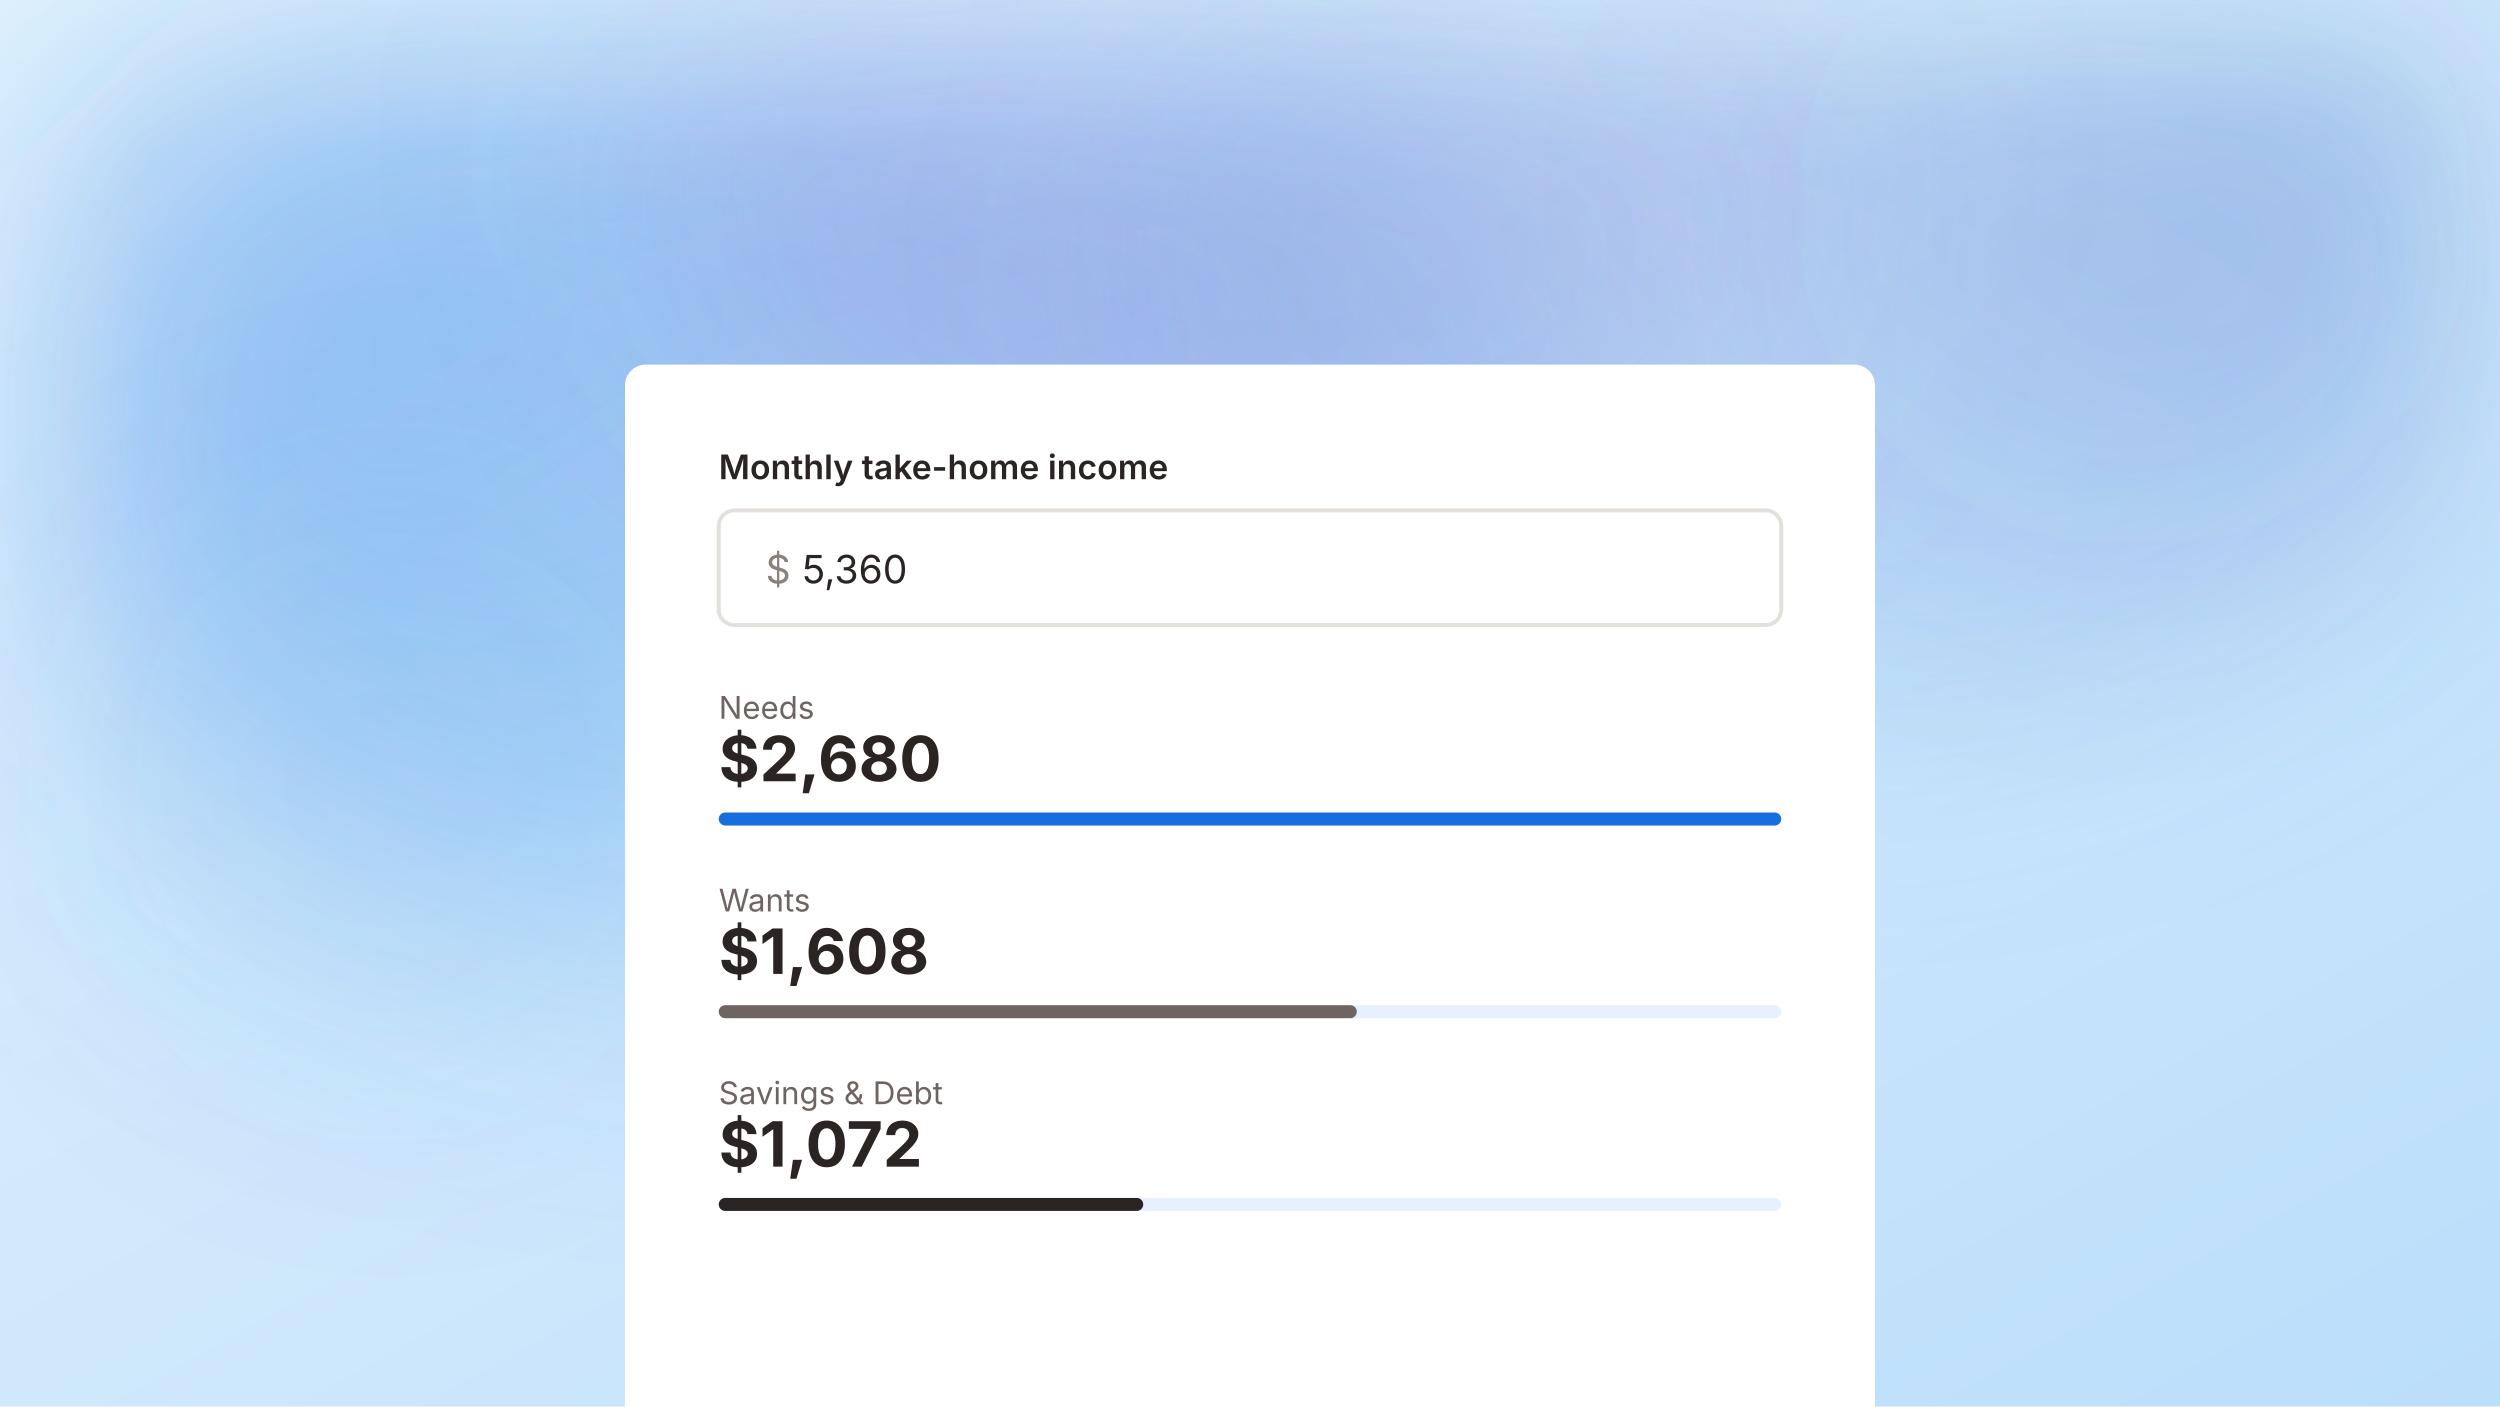
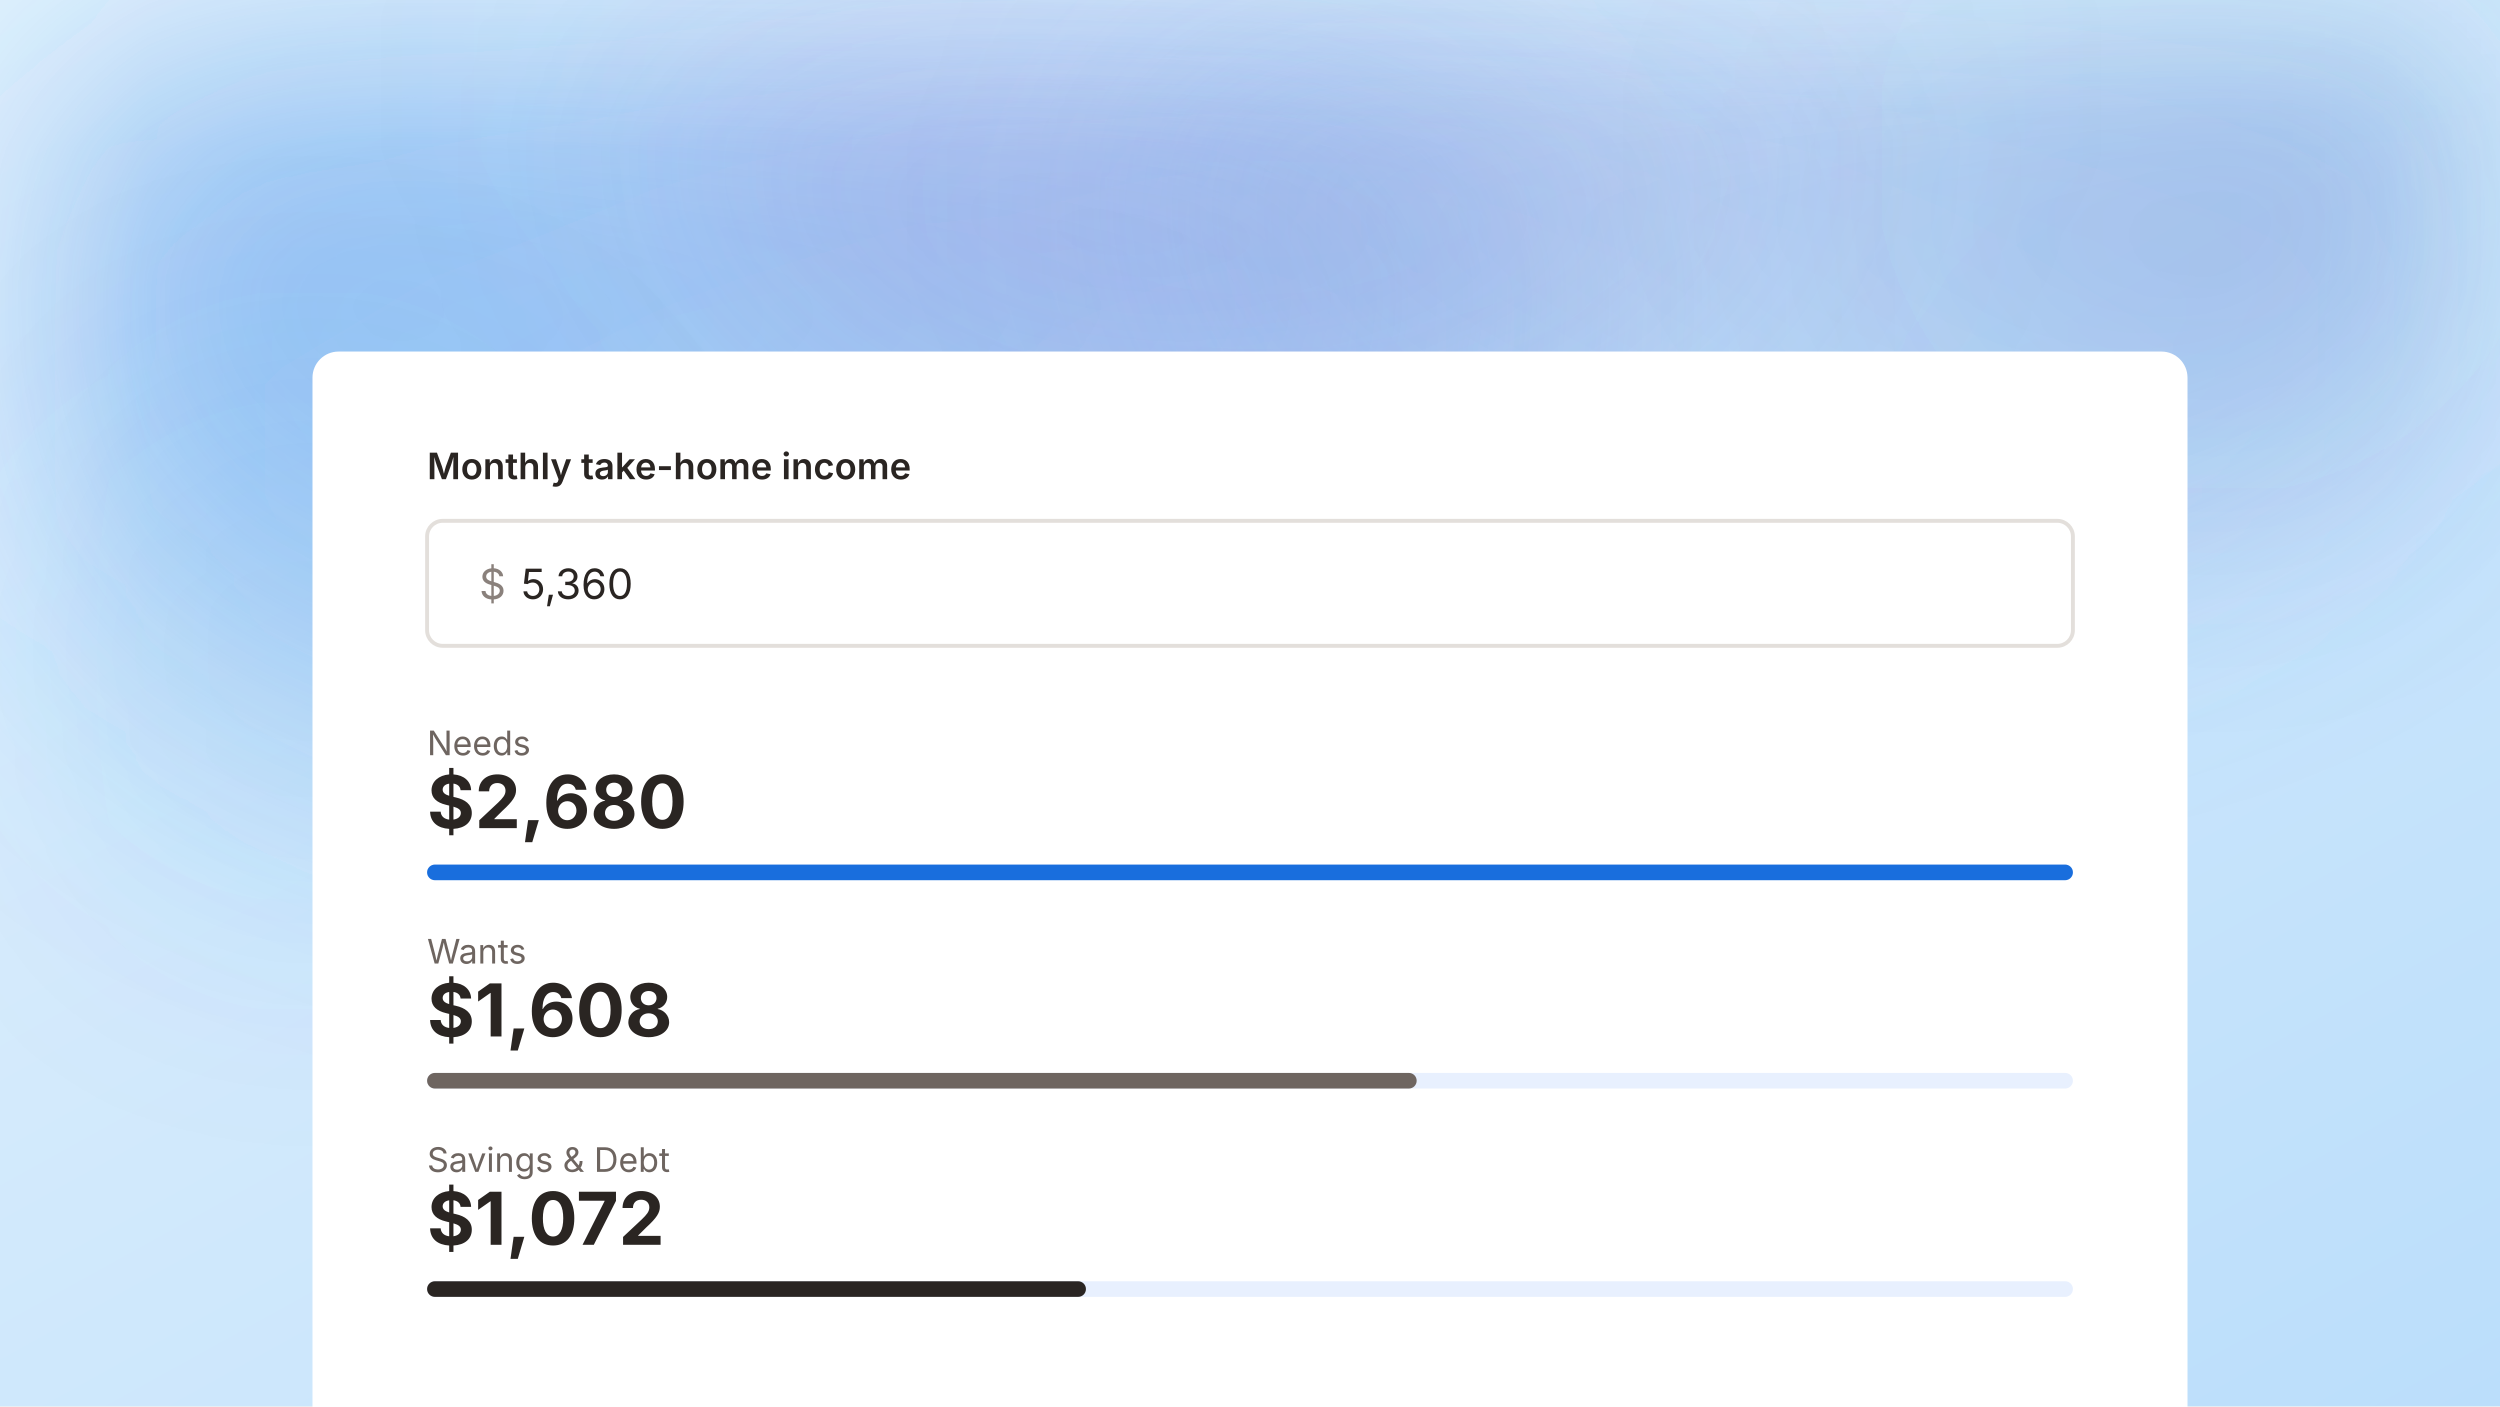
<svg xmlns="http://www.w3.org/2000/svg" width="960" height="540" viewBox="0 0 960 540">
  <defs>
    <linearGradient id="bg" x1="0%" y1="0%" x2="100%" y2="100%">
      <stop offset="0%" stop-color="#E3F2FD" />
      <stop offset="100%" stop-color="#BBDEFB" />
    </linearGradient>
    <linearGradient id="blob1" x1="0%" y1="0%" x2="100%" y2="100%">
      <stop offset="0%" stop-color="#196EDD" stop-opacity="0.5" />
      <stop offset="100%" stop-color="#64B5F6" stop-opacity="0.25" />
    </linearGradient>
    <linearGradient id="blob2" x1="100%" y1="0%" x2="0%" y2="100%">
      <stop offset="0%" stop-color="#1259B8" stop-opacity="0.35" />
      <stop offset="100%" stop-color="#90CAF9" stop-opacity="0.15" />
    </linearGradient>
    <linearGradient id="blob3" x1="0%" y1="100%" x2="100%" y2="0%">
      <stop offset="0%" stop-color="#7E57C2" stop-opacity="0.3" />
      <stop offset="100%" stop-color="#CE93D8" stop-opacity="0.1" />
    </linearGradient>
    <filter id="blur1" x="-50%" y="-50%" width="200%" height="200%">
      <feGaussianBlur stdDeviation="60" />
    </filter>
    <filter id="blur2" x="-50%" y="-50%" width="200%" height="200%">
      <feGaussianBlur stdDeviation="45" />
    </filter>
    <filter id="blur3" x="-50%" y="-50%" width="200%" height="200%">
      <feGaussianBlur stdDeviation="55" />
    </filter>
  </defs>
  <rect width="960" height="540" fill="url(#bg)" />
-   <ellipse cx="300" cy="160" rx="300" ry="200" fill="url(#blob1)" filter="url(#blur1)" />
-   <ellipse cx="700" cy="100" rx="260" ry="180" fill="url(#blob2)" filter="url(#blur2)" />
-   <ellipse cx="480" cy="50" rx="220" ry="160" fill="url(#blob3)" filter="url(#blur3)" />
-   <circle cx="150" cy="300" r="120" fill="#196EDD" fill-opacity="0.06" filter="url(#blur2)" />
-   <circle cx="820" cy="80" r="130" fill="#7E57C2" fill-opacity="0.08" filter="url(#blur3)" />
-   <rect x="240" y="140" width="480" height="420" rx="8" fill="white" />
-   <text x="276" y="184" font-family="system-ui, -apple-system, sans-serif" font-size="13" font-weight="600" fill="#2A2522">Monthly take-home income</text>
-   <rect x="276" y="196" width="408" height="44" rx="6" fill="none" stroke="#E3DFDB" stroke-width="1.5" />
-   <text x="294" y="224" font-family="system-ui, -apple-system, sans-serif" font-size="15" fill="#8A817C">$</text>
-   <text x="308" y="224" font-family="system-ui, -apple-system, sans-serif" font-size="15" fill="#2A2522">5,360</text>
-   <text x="276" y="276" font-family="system-ui, -apple-system, sans-serif" font-size="12" fill="#6E6560">Needs</text>
-   <text x="276" y="300" font-family="system-ui, -apple-system, sans-serif" font-size="24" font-weight="700" fill="#2A2522">$2,680</text>
-   <rect x="276" y="312" width="408" height="5" rx="2.5" fill="#E8F0FE" />
-   <rect x="276" y="312" width="408" height="5" rx="2.5" fill="#196EDD" />
-   <text x="276" y="350" font-family="system-ui, -apple-system, sans-serif" font-size="12" fill="#6E6560">Wants</text>
-   <text x="276" y="374" font-family="system-ui, -apple-system, sans-serif" font-size="24" font-weight="700" fill="#2A2522">$1,608</text>
-   <rect x="276" y="386" width="408" height="5" rx="2.5" fill="#E8F0FE" />
-   <rect x="276" y="386" width="245" height="5" rx="2.5" fill="#6E6560" />
-   <text x="276" y="424" font-family="system-ui, -apple-system, sans-serif" font-size="12" fill="#6E6560">Savings &amp; Debt</text>
-   <text x="276" y="448" font-family="system-ui, -apple-system, sans-serif" font-size="24" font-weight="700" fill="#2A2522">$1,072</text>
-   <rect x="276" y="460" width="408" height="5" rx="2.5" fill="#E8F0FE" />
-   <rect x="276" y="460" width="163" height="5" rx="2.5" fill="#2A2522" />
+   <ellipse cx="300" cy="120" rx="300" ry="180" fill="url(#blob1)" filter="url(#blur1)" />
+   <ellipse cx="700" cy="80" rx="260" ry="160" fill="url(#blob2)" filter="url(#blur2)" />
+   <ellipse cx="480" cy="30" rx="220" ry="140" fill="url(#blob3)" filter="url(#blur3)" />
+   <circle cx="120" cy="250" r="120" fill="#196EDD" fill-opacity="0.06" filter="url(#blur2)" />
+   <circle cx="850" cy="60" r="130" fill="#7E57C2" fill-opacity="0.08" filter="url(#blur3)" />
+   <rect x="120" y="135" width="720" height="420" rx="10" fill="white" />
+   <text x="164" y="184" font-family="system-ui, -apple-system, sans-serif" font-size="14" font-weight="600" fill="#2A2522">Monthly take-home income</text>
+   <rect x="164" y="200" width="632" height="48" rx="6" fill="none" stroke="#E3DFDB" stroke-width="1.5" />
+   <text x="184" y="230" font-family="system-ui, -apple-system, sans-serif" font-size="16" fill="#8A817C">$</text>
+   <text x="200" y="230" font-family="system-ui, -apple-system, sans-serif" font-size="16" fill="#2A2522">5,360</text>
+   <text x="164" y="290" font-family="system-ui, -apple-system, sans-serif" font-size="13" fill="#6E6560">Needs</text>
+   <text x="164" y="318" font-family="system-ui, -apple-system, sans-serif" font-size="28" font-weight="700" fill="#2A2522">$2,680</text>
+   <rect x="164" y="332" width="632" height="6" rx="3" fill="#E8F0FE" />
+   <rect x="164" y="332" width="632" height="6" rx="3" fill="#196EDD" />
+   <text x="164" y="370" font-family="system-ui, -apple-system, sans-serif" font-size="13" fill="#6E6560">Wants</text>
+   <text x="164" y="398" font-family="system-ui, -apple-system, sans-serif" font-size="28" font-weight="700" fill="#2A2522">$1,608</text>
+   <rect x="164" y="412" width="632" height="6" rx="3" fill="#E8F0FE" />
+   <rect x="164" y="412" width="380" height="6" rx="3" fill="#6E6560" />
+   <text x="164" y="450" font-family="system-ui, -apple-system, sans-serif" font-size="13" fill="#6E6560">Savings &amp; Debt</text>
+   <text x="164" y="478" font-family="system-ui, -apple-system, sans-serif" font-size="28" font-weight="700" fill="#2A2522">$1,072</text>
+   <rect x="164" y="492" width="632" height="6" rx="3" fill="#E8F0FE" />
+   <rect x="164" y="492" width="253" height="6" rx="3" fill="#2A2522" />
</svg>
